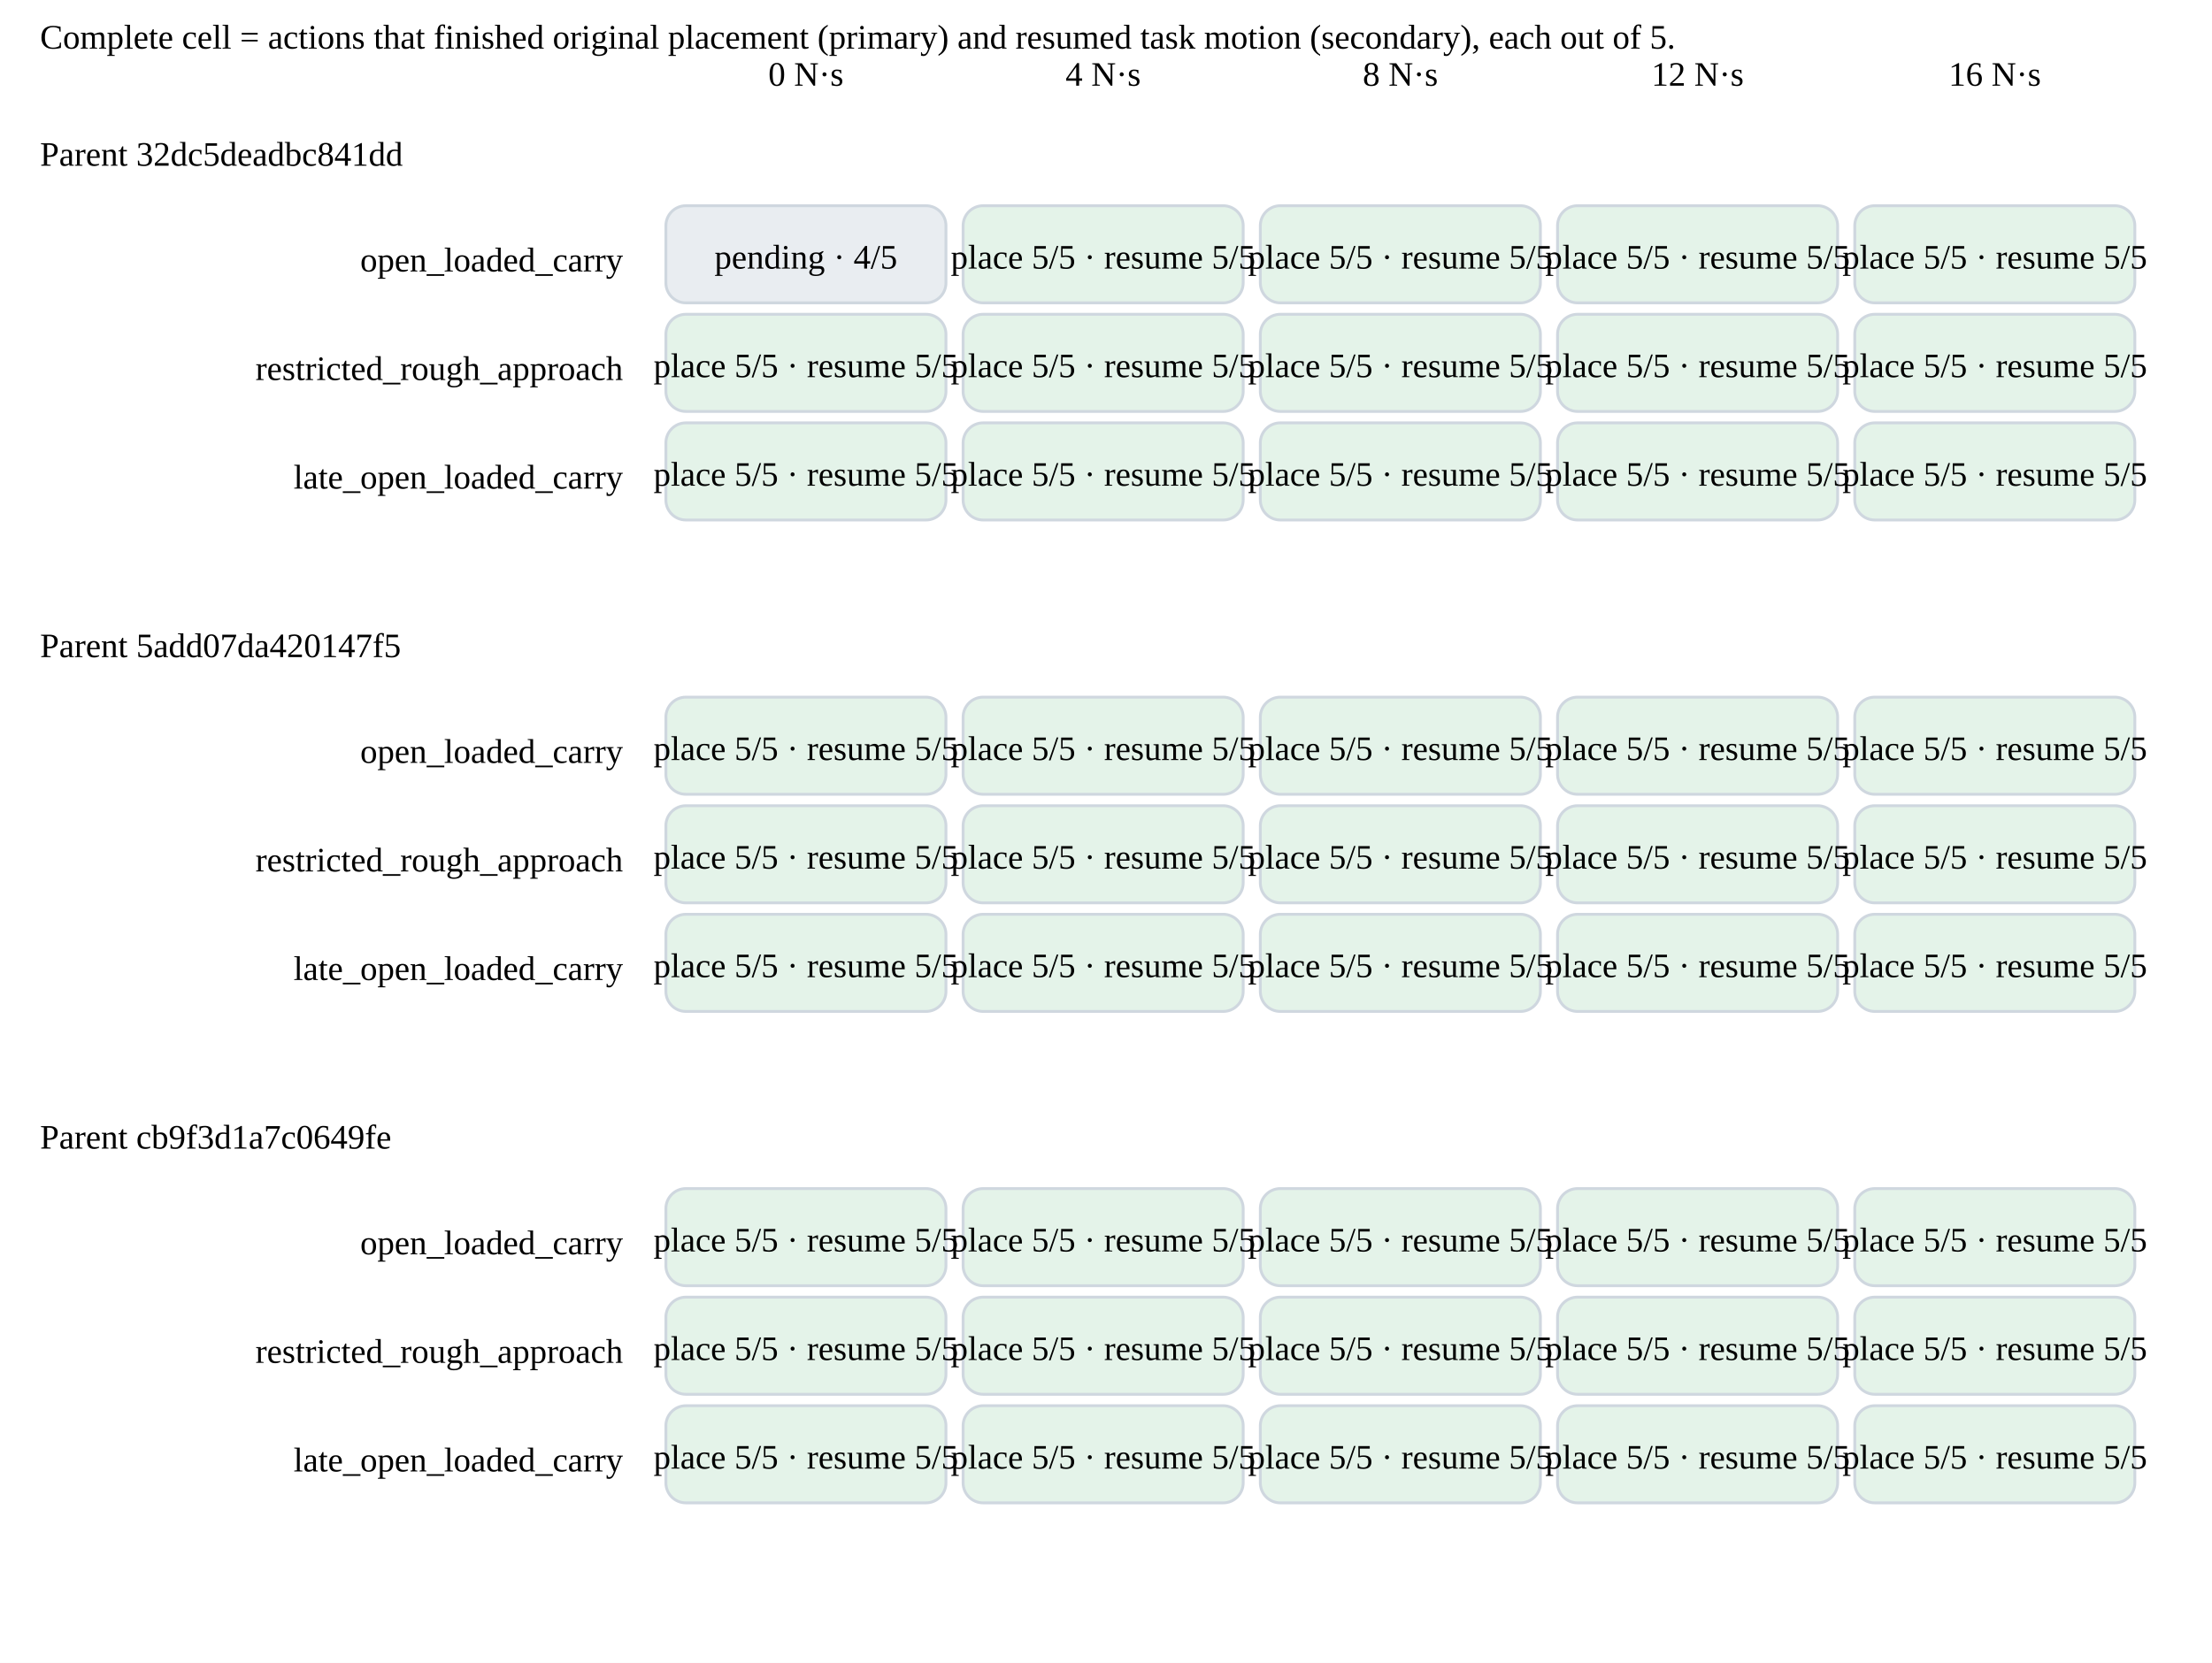
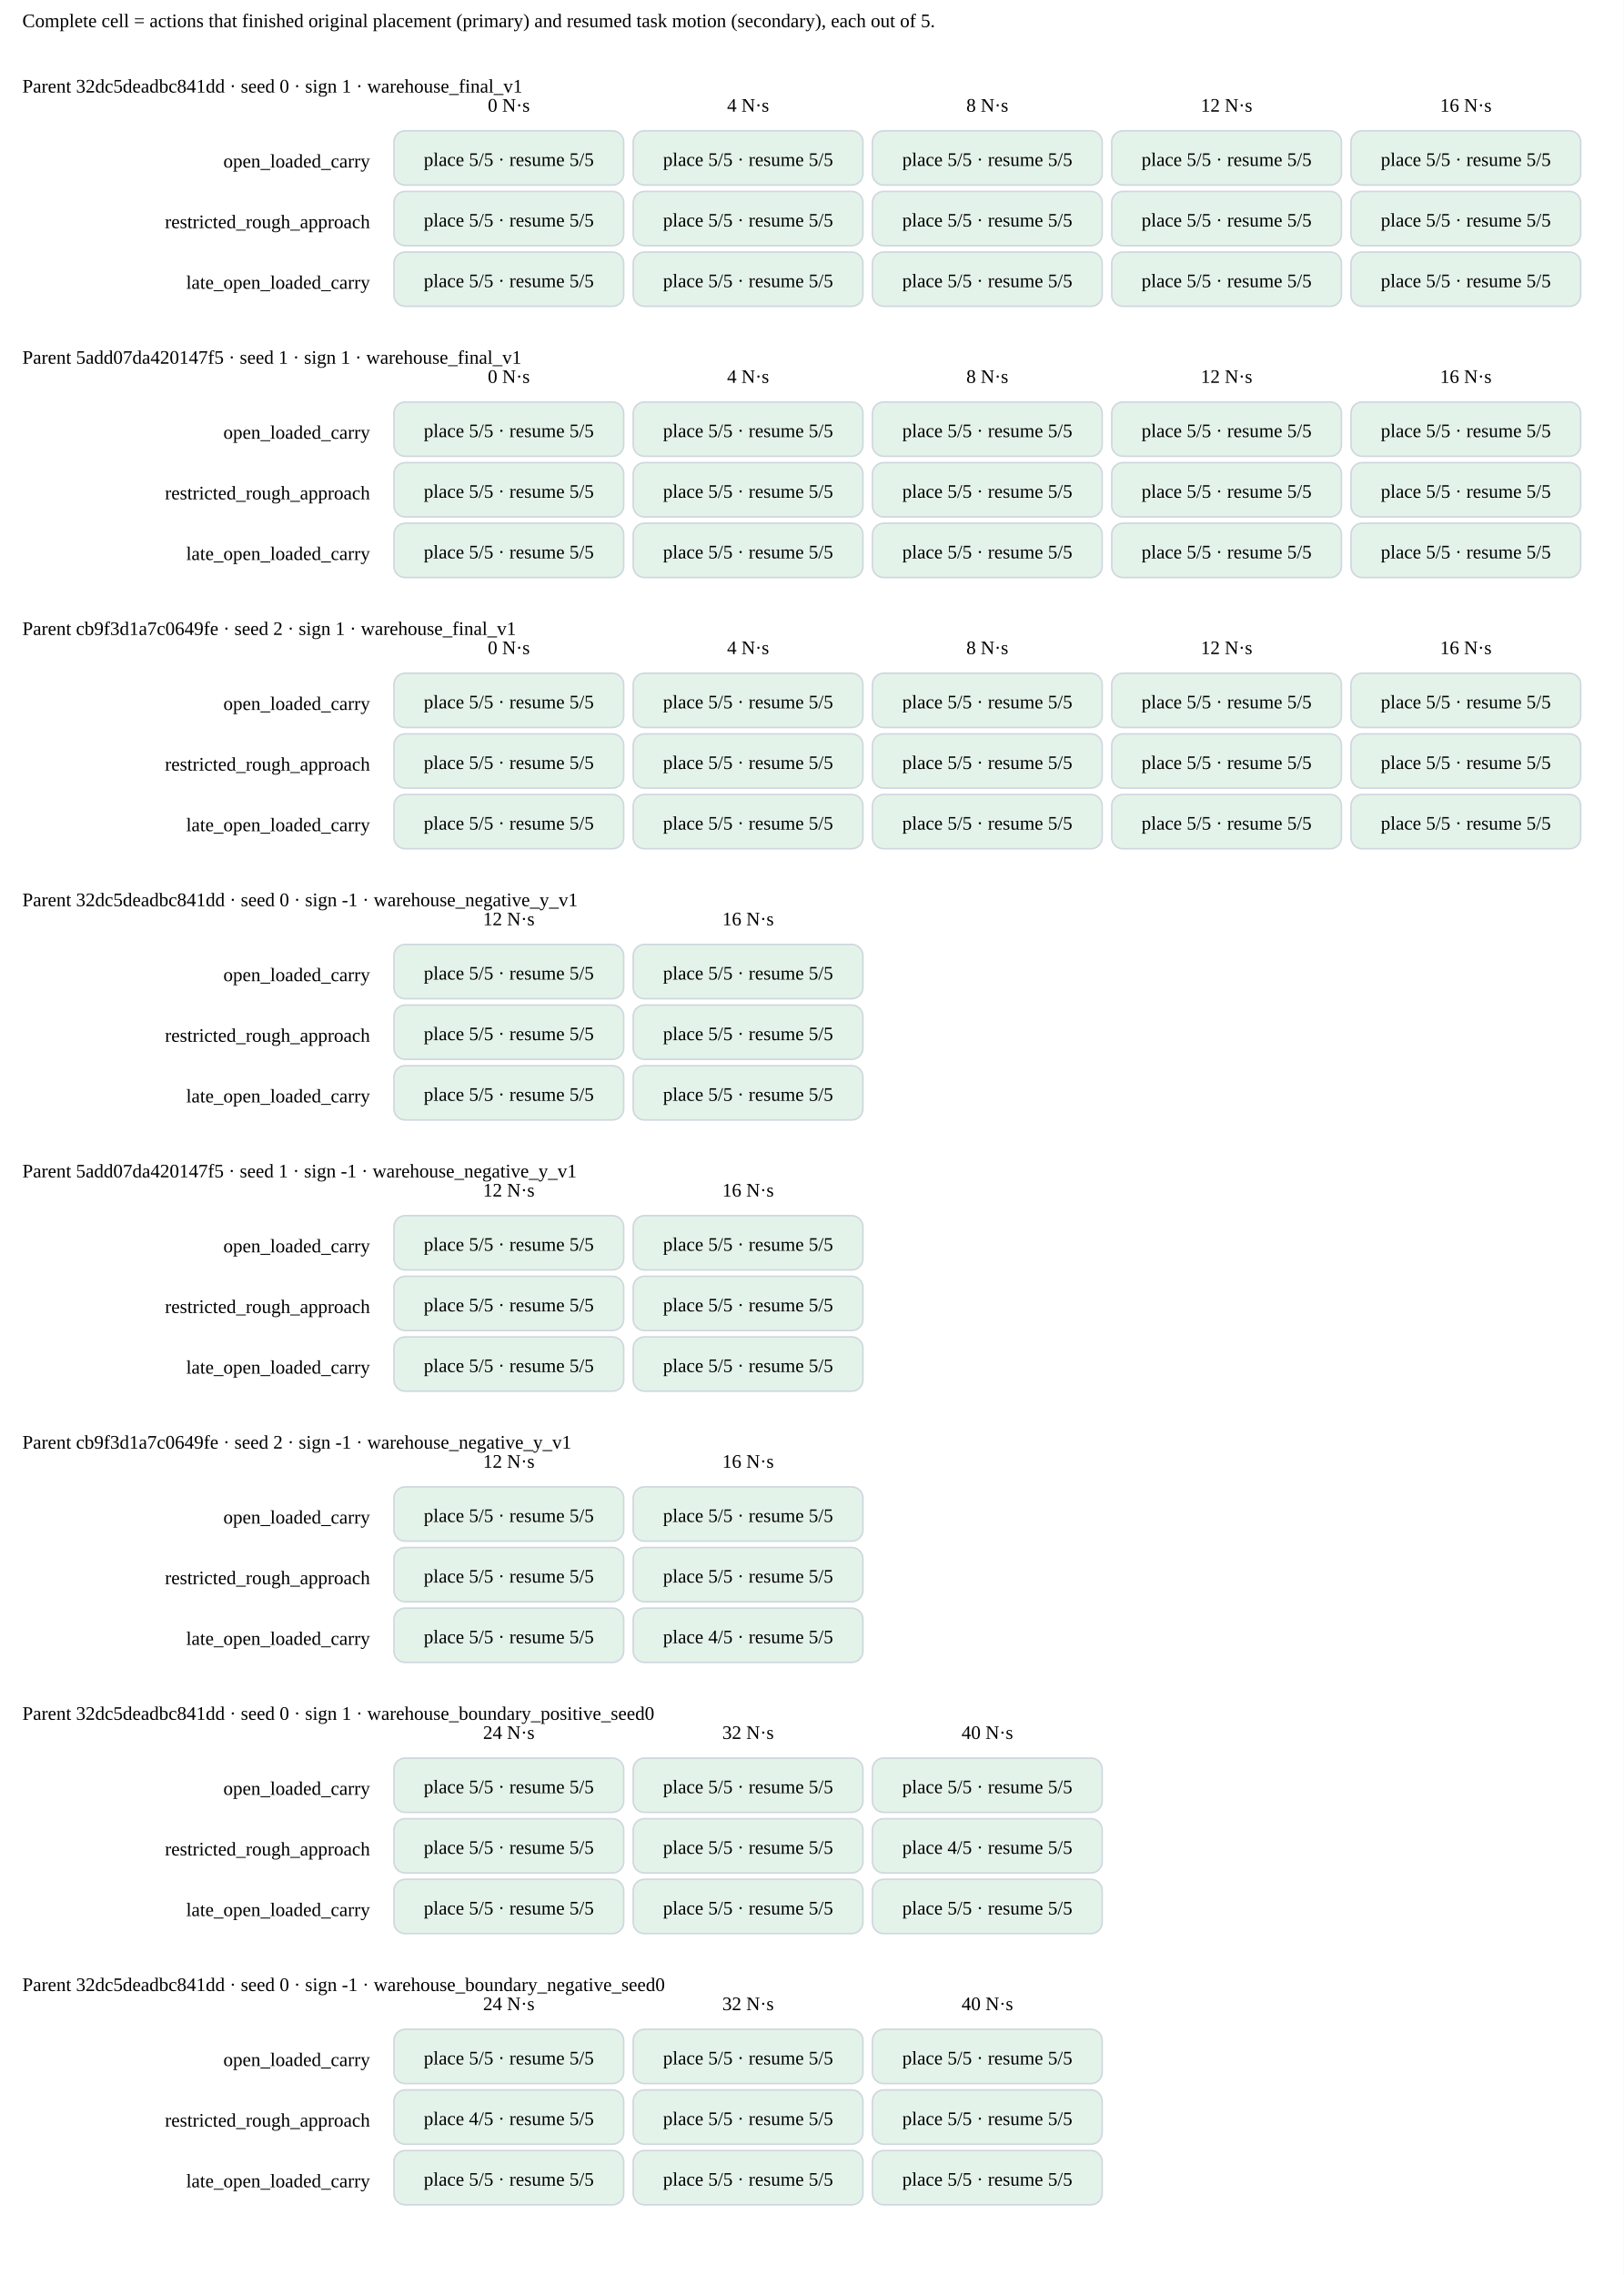
- <svg viewBox="0 0 774 582" role="img" aria-label="Original placement completion option counts by checkpoint state, impulse and parent">
+ <svg viewBox="0 0 1018 1426" role="img" aria-label="Original placement completion option counts by checkpoint state, impulse and parent">
  <rect width="100%" height="100%" fill="#fff" />
-   <text x="282.0" y="30" text-anchor="middle" class="heat-head">0 N·s</text>
-   <text x="386.0" y="30" text-anchor="middle" class="heat-head">4 N·s</text>
-   <text x="490.0" y="30" text-anchor="middle" class="heat-head">8 N·s</text>
-   <text x="594.0" y="30" text-anchor="middle" class="heat-head">12 N·s</text>
-   <text x="698.0" y="30" text-anchor="middle" class="heat-head">16 N·s</text>
-   <text x="14" y="58" class="heat-parent">Parent 32dc5deadbc841dd</text>
-   <text x="218" y="95" text-anchor="end" class="heat-state">open_loaded_carry</text>
-   <rect x="233" y="72" width="98" height="34" rx="7" fill="#e9edf1" stroke="#cfd7df" />
-   <text x="282.0" y="94" text-anchor="middle" class="heat-value">pending · 4/5</text>
-   <rect x="337" y="72" width="98" height="34" rx="7" fill="#e4f3e9" stroke="#cfd7df" />
-   <text x="386.0" y="94" text-anchor="middle" class="heat-value">place 5/5 · resume 5/5</text>
-   <rect x="441" y="72" width="98" height="34" rx="7" fill="#e4f3e9" stroke="#cfd7df" />
-   <text x="490.0" y="94" text-anchor="middle" class="heat-value">place 5/5 · resume 5/5</text>
-   <rect x="545" y="72" width="98" height="34" rx="7" fill="#e4f3e9" stroke="#cfd7df" />
-   <text x="594.0" y="94" text-anchor="middle" class="heat-value">place 5/5 · resume 5/5</text>
-   <rect x="649" y="72" width="98" height="34" rx="7" fill="#e4f3e9" stroke="#cfd7df" />
-   <text x="698.0" y="94" text-anchor="middle" class="heat-value">place 5/5 · resume 5/5</text>
-   <text x="218" y="133" text-anchor="end" class="heat-state">restricted_rough_approach</text>
-   <rect x="233" y="110" width="98" height="34" rx="7" fill="#e4f3e9" stroke="#cfd7df" />
-   <text x="282.0" y="132" text-anchor="middle" class="heat-value">place 5/5 · resume 5/5</text>
-   <rect x="337" y="110" width="98" height="34" rx="7" fill="#e4f3e9" stroke="#cfd7df" />
-   <text x="386.0" y="132" text-anchor="middle" class="heat-value">place 5/5 · resume 5/5</text>
-   <rect x="441" y="110" width="98" height="34" rx="7" fill="#e4f3e9" stroke="#cfd7df" />
-   <text x="490.0" y="132" text-anchor="middle" class="heat-value">place 5/5 · resume 5/5</text>
-   <rect x="545" y="110" width="98" height="34" rx="7" fill="#e4f3e9" stroke="#cfd7df" />
-   <text x="594.0" y="132" text-anchor="middle" class="heat-value">place 5/5 · resume 5/5</text>
-   <rect x="649" y="110" width="98" height="34" rx="7" fill="#e4f3e9" stroke="#cfd7df" />
-   <text x="698.0" y="132" text-anchor="middle" class="heat-value">place 5/5 · resume 5/5</text>
-   <text x="218" y="171" text-anchor="end" class="heat-state">late_open_loaded_carry</text>
-   <rect x="233" y="148" width="98" height="34" rx="7" fill="#e4f3e9" stroke="#cfd7df" />
-   <text x="282.0" y="170" text-anchor="middle" class="heat-value">place 5/5 · resume 5/5</text>
-   <rect x="337" y="148" width="98" height="34" rx="7" fill="#e4f3e9" stroke="#cfd7df" />
-   <text x="386.0" y="170" text-anchor="middle" class="heat-value">place 5/5 · resume 5/5</text>
-   <rect x="441" y="148" width="98" height="34" rx="7" fill="#e4f3e9" stroke="#cfd7df" />
-   <text x="490.0" y="170" text-anchor="middle" class="heat-value">place 5/5 · resume 5/5</text>
-   <rect x="545" y="148" width="98" height="34" rx="7" fill="#e4f3e9" stroke="#cfd7df" />
-   <text x="594.0" y="170" text-anchor="middle" class="heat-value">place 5/5 · resume 5/5</text>
-   <rect x="649" y="148" width="98" height="34" rx="7" fill="#e4f3e9" stroke="#cfd7df" />
-   <text x="698.0" y="170" text-anchor="middle" class="heat-value">place 5/5 · resume 5/5</text>
-   <text x="14" y="230" class="heat-parent">Parent 5add07da420147f5</text>
-   <text x="218" y="267" text-anchor="end" class="heat-state">open_loaded_carry</text>
-   <rect x="233" y="244" width="98" height="34" rx="7" fill="#e4f3e9" stroke="#cfd7df" />
-   <text x="282.0" y="266" text-anchor="middle" class="heat-value">place 5/5 · resume 5/5</text>
-   <rect x="337" y="244" width="98" height="34" rx="7" fill="#e4f3e9" stroke="#cfd7df" />
-   <text x="386.0" y="266" text-anchor="middle" class="heat-value">place 5/5 · resume 5/5</text>
-   <rect x="441" y="244" width="98" height="34" rx="7" fill="#e4f3e9" stroke="#cfd7df" />
-   <text x="490.0" y="266" text-anchor="middle" class="heat-value">place 5/5 · resume 5/5</text>
-   <rect x="545" y="244" width="98" height="34" rx="7" fill="#e4f3e9" stroke="#cfd7df" />
-   <text x="594.0" y="266" text-anchor="middle" class="heat-value">place 5/5 · resume 5/5</text>
-   <rect x="649" y="244" width="98" height="34" rx="7" fill="#e4f3e9" stroke="#cfd7df" />
-   <text x="698.0" y="266" text-anchor="middle" class="heat-value">place 5/5 · resume 5/5</text>
-   <text x="218" y="305" text-anchor="end" class="heat-state">restricted_rough_approach</text>
-   <rect x="233" y="282" width="98" height="34" rx="7" fill="#e4f3e9" stroke="#cfd7df" />
-   <text x="282.0" y="304" text-anchor="middle" class="heat-value">place 5/5 · resume 5/5</text>
-   <rect x="337" y="282" width="98" height="34" rx="7" fill="#e4f3e9" stroke="#cfd7df" />
-   <text x="386.0" y="304" text-anchor="middle" class="heat-value">place 5/5 · resume 5/5</text>
-   <rect x="441" y="282" width="98" height="34" rx="7" fill="#e4f3e9" stroke="#cfd7df" />
-   <text x="490.0" y="304" text-anchor="middle" class="heat-value">place 5/5 · resume 5/5</text>
-   <rect x="545" y="282" width="98" height="34" rx="7" fill="#e4f3e9" stroke="#cfd7df" />
-   <text x="594.0" y="304" text-anchor="middle" class="heat-value">place 5/5 · resume 5/5</text>
-   <rect x="649" y="282" width="98" height="34" rx="7" fill="#e4f3e9" stroke="#cfd7df" />
-   <text x="698.0" y="304" text-anchor="middle" class="heat-value">place 5/5 · resume 5/5</text>
-   <text x="218" y="343" text-anchor="end" class="heat-state">late_open_loaded_carry</text>
-   <rect x="233" y="320" width="98" height="34" rx="7" fill="#e4f3e9" stroke="#cfd7df" />
-   <text x="282.0" y="342" text-anchor="middle" class="heat-value">place 5/5 · resume 5/5</text>
-   <rect x="337" y="320" width="98" height="34" rx="7" fill="#e4f3e9" stroke="#cfd7df" />
-   <text x="386.0" y="342" text-anchor="middle" class="heat-value">place 5/5 · resume 5/5</text>
-   <rect x="441" y="320" width="98" height="34" rx="7" fill="#e4f3e9" stroke="#cfd7df" />
-   <text x="490.0" y="342" text-anchor="middle" class="heat-value">place 5/5 · resume 5/5</text>
-   <rect x="545" y="320" width="98" height="34" rx="7" fill="#e4f3e9" stroke="#cfd7df" />
-   <text x="594.0" y="342" text-anchor="middle" class="heat-value">place 5/5 · resume 5/5</text>
-   <rect x="649" y="320" width="98" height="34" rx="7" fill="#e4f3e9" stroke="#cfd7df" />
-   <text x="698.0" y="342" text-anchor="middle" class="heat-value">place 5/5 · resume 5/5</text>
-   <text x="14" y="402" class="heat-parent">Parent cb9f3d1a7c0649fe</text>
-   <text x="218" y="439" text-anchor="end" class="heat-state">open_loaded_carry</text>
-   <rect x="233" y="416" width="98" height="34" rx="7" fill="#e4f3e9" stroke="#cfd7df" />
-   <text x="282.0" y="438" text-anchor="middle" class="heat-value">place 5/5 · resume 5/5</text>
-   <rect x="337" y="416" width="98" height="34" rx="7" fill="#e4f3e9" stroke="#cfd7df" />
-   <text x="386.0" y="438" text-anchor="middle" class="heat-value">place 5/5 · resume 5/5</text>
-   <rect x="441" y="416" width="98" height="34" rx="7" fill="#e4f3e9" stroke="#cfd7df" />
-   <text x="490.0" y="438" text-anchor="middle" class="heat-value">place 5/5 · resume 5/5</text>
-   <rect x="545" y="416" width="98" height="34" rx="7" fill="#e4f3e9" stroke="#cfd7df" />
-   <text x="594.0" y="438" text-anchor="middle" class="heat-value">place 5/5 · resume 5/5</text>
-   <rect x="649" y="416" width="98" height="34" rx="7" fill="#e4f3e9" stroke="#cfd7df" />
-   <text x="698.0" y="438" text-anchor="middle" class="heat-value">place 5/5 · resume 5/5</text>
-   <text x="218" y="477" text-anchor="end" class="heat-state">restricted_rough_approach</text>
-   <rect x="233" y="454" width="98" height="34" rx="7" fill="#e4f3e9" stroke="#cfd7df" />
-   <text x="282.0" y="476" text-anchor="middle" class="heat-value">place 5/5 · resume 5/5</text>
-   <rect x="337" y="454" width="98" height="34" rx="7" fill="#e4f3e9" stroke="#cfd7df" />
-   <text x="386.0" y="476" text-anchor="middle" class="heat-value">place 5/5 · resume 5/5</text>
-   <rect x="441" y="454" width="98" height="34" rx="7" fill="#e4f3e9" stroke="#cfd7df" />
-   <text x="490.0" y="476" text-anchor="middle" class="heat-value">place 5/5 · resume 5/5</text>
-   <rect x="545" y="454" width="98" height="34" rx="7" fill="#e4f3e9" stroke="#cfd7df" />
-   <text x="594.0" y="476" text-anchor="middle" class="heat-value">place 5/5 · resume 5/5</text>
-   <rect x="649" y="454" width="98" height="34" rx="7" fill="#e4f3e9" stroke="#cfd7df" />
-   <text x="698.0" y="476" text-anchor="middle" class="heat-value">place 5/5 · resume 5/5</text>
-   <text x="218" y="515" text-anchor="end" class="heat-state">late_open_loaded_carry</text>
-   <rect x="233" y="492" width="98" height="34" rx="7" fill="#e4f3e9" stroke="#cfd7df" />
-   <text x="282.0" y="514" text-anchor="middle" class="heat-value">place 5/5 · resume 5/5</text>
-   <rect x="337" y="492" width="98" height="34" rx="7" fill="#e4f3e9" stroke="#cfd7df" />
-   <text x="386.0" y="514" text-anchor="middle" class="heat-value">place 5/5 · resume 5/5</text>
-   <rect x="441" y="492" width="98" height="34" rx="7" fill="#e4f3e9" stroke="#cfd7df" />
-   <text x="490.0" y="514" text-anchor="middle" class="heat-value">place 5/5 · resume 5/5</text>
-   <rect x="545" y="492" width="98" height="34" rx="7" fill="#e4f3e9" stroke="#cfd7df" />
-   <text x="594.0" y="514" text-anchor="middle" class="heat-value">place 5/5 · resume 5/5</text>
-   <rect x="649" y="492" width="98" height="34" rx="7" fill="#e4f3e9" stroke="#cfd7df" />
-   <text x="698.0" y="514" text-anchor="middle" class="heat-value">place 5/5 · resume 5/5</text>
+   <text x="14" y="58" class="heat-parent">Parent 32dc5deadbc841dd · seed 0 · sign 1 · warehouse_final_v1</text>
+   <text x="319.0" y="70" text-anchor="middle" class="heat-head">0 N·s</text>
+   <text x="469.0" y="70" text-anchor="middle" class="heat-head">4 N·s</text>
+   <text x="619.0" y="70" text-anchor="middle" class="heat-head">8 N·s</text>
+   <text x="769.0" y="70" text-anchor="middle" class="heat-head">12 N·s</text>
+   <text x="919.0" y="70" text-anchor="middle" class="heat-head">16 N·s</text>
+   <text x="232" y="105" text-anchor="end" class="heat-state">open_loaded_carry</text>
+   <rect x="247" y="82" width="144" height="34" rx="7" fill="#e4f3e9" stroke="#cfd7df" />
+   <text x="319.0" y="104" text-anchor="middle" class="heat-value">place 5/5 · resume 5/5</text>
+   <rect x="397" y="82" width="144" height="34" rx="7" fill="#e4f3e9" stroke="#cfd7df" />
+   <text x="469.0" y="104" text-anchor="middle" class="heat-value">place 5/5 · resume 5/5</text>
+   <rect x="547" y="82" width="144" height="34" rx="7" fill="#e4f3e9" stroke="#cfd7df" />
+   <text x="619.0" y="104" text-anchor="middle" class="heat-value">place 5/5 · resume 5/5</text>
+   <rect x="697" y="82" width="144" height="34" rx="7" fill="#e4f3e9" stroke="#cfd7df" />
+   <text x="769.0" y="104" text-anchor="middle" class="heat-value">place 5/5 · resume 5/5</text>
+   <rect x="847" y="82" width="144" height="34" rx="7" fill="#e4f3e9" stroke="#cfd7df" />
+   <text x="919.0" y="104" text-anchor="middle" class="heat-value">place 5/5 · resume 5/5</text>
+   <text x="232" y="143" text-anchor="end" class="heat-state">restricted_rough_approach</text>
+   <rect x="247" y="120" width="144" height="34" rx="7" fill="#e4f3e9" stroke="#cfd7df" />
+   <text x="319.0" y="142" text-anchor="middle" class="heat-value">place 5/5 · resume 5/5</text>
+   <rect x="397" y="120" width="144" height="34" rx="7" fill="#e4f3e9" stroke="#cfd7df" />
+   <text x="469.0" y="142" text-anchor="middle" class="heat-value">place 5/5 · resume 5/5</text>
+   <rect x="547" y="120" width="144" height="34" rx="7" fill="#e4f3e9" stroke="#cfd7df" />
+   <text x="619.0" y="142" text-anchor="middle" class="heat-value">place 5/5 · resume 5/5</text>
+   <rect x="697" y="120" width="144" height="34" rx="7" fill="#e4f3e9" stroke="#cfd7df" />
+   <text x="769.0" y="142" text-anchor="middle" class="heat-value">place 5/5 · resume 5/5</text>
+   <rect x="847" y="120" width="144" height="34" rx="7" fill="#e4f3e9" stroke="#cfd7df" />
+   <text x="919.0" y="142" text-anchor="middle" class="heat-value">place 5/5 · resume 5/5</text>
+   <text x="232" y="181" text-anchor="end" class="heat-state">late_open_loaded_carry</text>
+   <rect x="247" y="158" width="144" height="34" rx="7" fill="#e4f3e9" stroke="#cfd7df" />
+   <text x="319.0" y="180" text-anchor="middle" class="heat-value">place 5/5 · resume 5/5</text>
+   <rect x="397" y="158" width="144" height="34" rx="7" fill="#e4f3e9" stroke="#cfd7df" />
+   <text x="469.0" y="180" text-anchor="middle" class="heat-value">place 5/5 · resume 5/5</text>
+   <rect x="547" y="158" width="144" height="34" rx="7" fill="#e4f3e9" stroke="#cfd7df" />
+   <text x="619.0" y="180" text-anchor="middle" class="heat-value">place 5/5 · resume 5/5</text>
+   <rect x="697" y="158" width="144" height="34" rx="7" fill="#e4f3e9" stroke="#cfd7df" />
+   <text x="769.0" y="180" text-anchor="middle" class="heat-value">place 5/5 · resume 5/5</text>
+   <rect x="847" y="158" width="144" height="34" rx="7" fill="#e4f3e9" stroke="#cfd7df" />
+   <text x="919.0" y="180" text-anchor="middle" class="heat-value">place 5/5 · resume 5/5</text>
+   <text x="14" y="228" class="heat-parent">Parent 5add07da420147f5 · seed 1 · sign 1 · warehouse_final_v1</text>
+   <text x="319.0" y="240" text-anchor="middle" class="heat-head">0 N·s</text>
+   <text x="469.0" y="240" text-anchor="middle" class="heat-head">4 N·s</text>
+   <text x="619.0" y="240" text-anchor="middle" class="heat-head">8 N·s</text>
+   <text x="769.0" y="240" text-anchor="middle" class="heat-head">12 N·s</text>
+   <text x="919.0" y="240" text-anchor="middle" class="heat-head">16 N·s</text>
+   <text x="232" y="275" text-anchor="end" class="heat-state">open_loaded_carry</text>
+   <rect x="247" y="252" width="144" height="34" rx="7" fill="#e4f3e9" stroke="#cfd7df" />
+   <text x="319.0" y="274" text-anchor="middle" class="heat-value">place 5/5 · resume 5/5</text>
+   <rect x="397" y="252" width="144" height="34" rx="7" fill="#e4f3e9" stroke="#cfd7df" />
+   <text x="469.0" y="274" text-anchor="middle" class="heat-value">place 5/5 · resume 5/5</text>
+   <rect x="547" y="252" width="144" height="34" rx="7" fill="#e4f3e9" stroke="#cfd7df" />
+   <text x="619.0" y="274" text-anchor="middle" class="heat-value">place 5/5 · resume 5/5</text>
+   <rect x="697" y="252" width="144" height="34" rx="7" fill="#e4f3e9" stroke="#cfd7df" />
+   <text x="769.0" y="274" text-anchor="middle" class="heat-value">place 5/5 · resume 5/5</text>
+   <rect x="847" y="252" width="144" height="34" rx="7" fill="#e4f3e9" stroke="#cfd7df" />
+   <text x="919.0" y="274" text-anchor="middle" class="heat-value">place 5/5 · resume 5/5</text>
+   <text x="232" y="313" text-anchor="end" class="heat-state">restricted_rough_approach</text>
+   <rect x="247" y="290" width="144" height="34" rx="7" fill="#e4f3e9" stroke="#cfd7df" />
+   <text x="319.0" y="312" text-anchor="middle" class="heat-value">place 5/5 · resume 5/5</text>
+   <rect x="397" y="290" width="144" height="34" rx="7" fill="#e4f3e9" stroke="#cfd7df" />
+   <text x="469.0" y="312" text-anchor="middle" class="heat-value">place 5/5 · resume 5/5</text>
+   <rect x="547" y="290" width="144" height="34" rx="7" fill="#e4f3e9" stroke="#cfd7df" />
+   <text x="619.0" y="312" text-anchor="middle" class="heat-value">place 5/5 · resume 5/5</text>
+   <rect x="697" y="290" width="144" height="34" rx="7" fill="#e4f3e9" stroke="#cfd7df" />
+   <text x="769.0" y="312" text-anchor="middle" class="heat-value">place 5/5 · resume 5/5</text>
+   <rect x="847" y="290" width="144" height="34" rx="7" fill="#e4f3e9" stroke="#cfd7df" />
+   <text x="919.0" y="312" text-anchor="middle" class="heat-value">place 5/5 · resume 5/5</text>
+   <text x="232" y="351" text-anchor="end" class="heat-state">late_open_loaded_carry</text>
+   <rect x="247" y="328" width="144" height="34" rx="7" fill="#e4f3e9" stroke="#cfd7df" />
+   <text x="319.0" y="350" text-anchor="middle" class="heat-value">place 5/5 · resume 5/5</text>
+   <rect x="397" y="328" width="144" height="34" rx="7" fill="#e4f3e9" stroke="#cfd7df" />
+   <text x="469.0" y="350" text-anchor="middle" class="heat-value">place 5/5 · resume 5/5</text>
+   <rect x="547" y="328" width="144" height="34" rx="7" fill="#e4f3e9" stroke="#cfd7df" />
+   <text x="619.0" y="350" text-anchor="middle" class="heat-value">place 5/5 · resume 5/5</text>
+   <rect x="697" y="328" width="144" height="34" rx="7" fill="#e4f3e9" stroke="#cfd7df" />
+   <text x="769.0" y="350" text-anchor="middle" class="heat-value">place 5/5 · resume 5/5</text>
+   <rect x="847" y="328" width="144" height="34" rx="7" fill="#e4f3e9" stroke="#cfd7df" />
+   <text x="919.0" y="350" text-anchor="middle" class="heat-value">place 5/5 · resume 5/5</text>
+   <text x="14" y="398" class="heat-parent">Parent cb9f3d1a7c0649fe · seed 2 · sign 1 · warehouse_final_v1</text>
+   <text x="319.0" y="410" text-anchor="middle" class="heat-head">0 N·s</text>
+   <text x="469.0" y="410" text-anchor="middle" class="heat-head">4 N·s</text>
+   <text x="619.0" y="410" text-anchor="middle" class="heat-head">8 N·s</text>
+   <text x="769.0" y="410" text-anchor="middle" class="heat-head">12 N·s</text>
+   <text x="919.0" y="410" text-anchor="middle" class="heat-head">16 N·s</text>
+   <text x="232" y="445" text-anchor="end" class="heat-state">open_loaded_carry</text>
+   <rect x="247" y="422" width="144" height="34" rx="7" fill="#e4f3e9" stroke="#cfd7df" />
+   <text x="319.0" y="444" text-anchor="middle" class="heat-value">place 5/5 · resume 5/5</text>
+   <rect x="397" y="422" width="144" height="34" rx="7" fill="#e4f3e9" stroke="#cfd7df" />
+   <text x="469.0" y="444" text-anchor="middle" class="heat-value">place 5/5 · resume 5/5</text>
+   <rect x="547" y="422" width="144" height="34" rx="7" fill="#e4f3e9" stroke="#cfd7df" />
+   <text x="619.0" y="444" text-anchor="middle" class="heat-value">place 5/5 · resume 5/5</text>
+   <rect x="697" y="422" width="144" height="34" rx="7" fill="#e4f3e9" stroke="#cfd7df" />
+   <text x="769.0" y="444" text-anchor="middle" class="heat-value">place 5/5 · resume 5/5</text>
+   <rect x="847" y="422" width="144" height="34" rx="7" fill="#e4f3e9" stroke="#cfd7df" />
+   <text x="919.0" y="444" text-anchor="middle" class="heat-value">place 5/5 · resume 5/5</text>
+   <text x="232" y="483" text-anchor="end" class="heat-state">restricted_rough_approach</text>
+   <rect x="247" y="460" width="144" height="34" rx="7" fill="#e4f3e9" stroke="#cfd7df" />
+   <text x="319.0" y="482" text-anchor="middle" class="heat-value">place 5/5 · resume 5/5</text>
+   <rect x="397" y="460" width="144" height="34" rx="7" fill="#e4f3e9" stroke="#cfd7df" />
+   <text x="469.0" y="482" text-anchor="middle" class="heat-value">place 5/5 · resume 5/5</text>
+   <rect x="547" y="460" width="144" height="34" rx="7" fill="#e4f3e9" stroke="#cfd7df" />
+   <text x="619.0" y="482" text-anchor="middle" class="heat-value">place 5/5 · resume 5/5</text>
+   <rect x="697" y="460" width="144" height="34" rx="7" fill="#e4f3e9" stroke="#cfd7df" />
+   <text x="769.0" y="482" text-anchor="middle" class="heat-value">place 5/5 · resume 5/5</text>
+   <rect x="847" y="460" width="144" height="34" rx="7" fill="#e4f3e9" stroke="#cfd7df" />
+   <text x="919.0" y="482" text-anchor="middle" class="heat-value">place 5/5 · resume 5/5</text>
+   <text x="232" y="521" text-anchor="end" class="heat-state">late_open_loaded_carry</text>
+   <rect x="247" y="498" width="144" height="34" rx="7" fill="#e4f3e9" stroke="#cfd7df" />
+   <text x="319.0" y="520" text-anchor="middle" class="heat-value">place 5/5 · resume 5/5</text>
+   <rect x="397" y="498" width="144" height="34" rx="7" fill="#e4f3e9" stroke="#cfd7df" />
+   <text x="469.0" y="520" text-anchor="middle" class="heat-value">place 5/5 · resume 5/5</text>
+   <rect x="547" y="498" width="144" height="34" rx="7" fill="#e4f3e9" stroke="#cfd7df" />
+   <text x="619.0" y="520" text-anchor="middle" class="heat-value">place 5/5 · resume 5/5</text>
+   <rect x="697" y="498" width="144" height="34" rx="7" fill="#e4f3e9" stroke="#cfd7df" />
+   <text x="769.0" y="520" text-anchor="middle" class="heat-value">place 5/5 · resume 5/5</text>
+   <rect x="847" y="498" width="144" height="34" rx="7" fill="#e4f3e9" stroke="#cfd7df" />
+   <text x="919.0" y="520" text-anchor="middle" class="heat-value">place 5/5 · resume 5/5</text>
+   <text x="14" y="568" class="heat-parent">Parent 32dc5deadbc841dd · seed 0 · sign -1 · warehouse_negative_y_v1</text>
+   <text x="319.0" y="580" text-anchor="middle" class="heat-head">12 N·s</text>
+   <text x="469.0" y="580" text-anchor="middle" class="heat-head">16 N·s</text>
+   <text x="232" y="615" text-anchor="end" class="heat-state">open_loaded_carry</text>
+   <rect x="247" y="592" width="144" height="34" rx="7" fill="#e4f3e9" stroke="#cfd7df" />
+   <text x="319.0" y="614" text-anchor="middle" class="heat-value">place 5/5 · resume 5/5</text>
+   <rect x="397" y="592" width="144" height="34" rx="7" fill="#e4f3e9" stroke="#cfd7df" />
+   <text x="469.0" y="614" text-anchor="middle" class="heat-value">place 5/5 · resume 5/5</text>
+   <text x="232" y="653" text-anchor="end" class="heat-state">restricted_rough_approach</text>
+   <rect x="247" y="630" width="144" height="34" rx="7" fill="#e4f3e9" stroke="#cfd7df" />
+   <text x="319.0" y="652" text-anchor="middle" class="heat-value">place 5/5 · resume 5/5</text>
+   <rect x="397" y="630" width="144" height="34" rx="7" fill="#e4f3e9" stroke="#cfd7df" />
+   <text x="469.0" y="652" text-anchor="middle" class="heat-value">place 5/5 · resume 5/5</text>
+   <text x="232" y="691" text-anchor="end" class="heat-state">late_open_loaded_carry</text>
+   <rect x="247" y="668" width="144" height="34" rx="7" fill="#e4f3e9" stroke="#cfd7df" />
+   <text x="319.0" y="690" text-anchor="middle" class="heat-value">place 5/5 · resume 5/5</text>
+   <rect x="397" y="668" width="144" height="34" rx="7" fill="#e4f3e9" stroke="#cfd7df" />
+   <text x="469.0" y="690" text-anchor="middle" class="heat-value">place 5/5 · resume 5/5</text>
+   <text x="14" y="738" class="heat-parent">Parent 5add07da420147f5 · seed 1 · sign -1 · warehouse_negative_y_v1</text>
+   <text x="319.0" y="750" text-anchor="middle" class="heat-head">12 N·s</text>
+   <text x="469.0" y="750" text-anchor="middle" class="heat-head">16 N·s</text>
+   <text x="232" y="785" text-anchor="end" class="heat-state">open_loaded_carry</text>
+   <rect x="247" y="762" width="144" height="34" rx="7" fill="#e4f3e9" stroke="#cfd7df" />
+   <text x="319.0" y="784" text-anchor="middle" class="heat-value">place 5/5 · resume 5/5</text>
+   <rect x="397" y="762" width="144" height="34" rx="7" fill="#e4f3e9" stroke="#cfd7df" />
+   <text x="469.0" y="784" text-anchor="middle" class="heat-value">place 5/5 · resume 5/5</text>
+   <text x="232" y="823" text-anchor="end" class="heat-state">restricted_rough_approach</text>
+   <rect x="247" y="800" width="144" height="34" rx="7" fill="#e4f3e9" stroke="#cfd7df" />
+   <text x="319.0" y="822" text-anchor="middle" class="heat-value">place 5/5 · resume 5/5</text>
+   <rect x="397" y="800" width="144" height="34" rx="7" fill="#e4f3e9" stroke="#cfd7df" />
+   <text x="469.0" y="822" text-anchor="middle" class="heat-value">place 5/5 · resume 5/5</text>
+   <text x="232" y="861" text-anchor="end" class="heat-state">late_open_loaded_carry</text>
+   <rect x="247" y="838" width="144" height="34" rx="7" fill="#e4f3e9" stroke="#cfd7df" />
+   <text x="319.0" y="860" text-anchor="middle" class="heat-value">place 5/5 · resume 5/5</text>
+   <rect x="397" y="838" width="144" height="34" rx="7" fill="#e4f3e9" stroke="#cfd7df" />
+   <text x="469.0" y="860" text-anchor="middle" class="heat-value">place 5/5 · resume 5/5</text>
+   <text x="14" y="908" class="heat-parent">Parent cb9f3d1a7c0649fe · seed 2 · sign -1 · warehouse_negative_y_v1</text>
+   <text x="319.0" y="920" text-anchor="middle" class="heat-head">12 N·s</text>
+   <text x="469.0" y="920" text-anchor="middle" class="heat-head">16 N·s</text>
+   <text x="232" y="955" text-anchor="end" class="heat-state">open_loaded_carry</text>
+   <rect x="247" y="932" width="144" height="34" rx="7" fill="#e4f3e9" stroke="#cfd7df" />
+   <text x="319.0" y="954" text-anchor="middle" class="heat-value">place 5/5 · resume 5/5</text>
+   <rect x="397" y="932" width="144" height="34" rx="7" fill="#e4f3e9" stroke="#cfd7df" />
+   <text x="469.0" y="954" text-anchor="middle" class="heat-value">place 5/5 · resume 5/5</text>
+   <text x="232" y="993" text-anchor="end" class="heat-state">restricted_rough_approach</text>
+   <rect x="247" y="970" width="144" height="34" rx="7" fill="#e4f3e9" stroke="#cfd7df" />
+   <text x="319.0" y="992" text-anchor="middle" class="heat-value">place 5/5 · resume 5/5</text>
+   <rect x="397" y="970" width="144" height="34" rx="7" fill="#e4f3e9" stroke="#cfd7df" />
+   <text x="469.0" y="992" text-anchor="middle" class="heat-value">place 5/5 · resume 5/5</text>
+   <text x="232" y="1031" text-anchor="end" class="heat-state">late_open_loaded_carry</text>
+   <rect x="247" y="1008" width="144" height="34" rx="7" fill="#e4f3e9" stroke="#cfd7df" />
+   <text x="319.0" y="1030" text-anchor="middle" class="heat-value">place 5/5 · resume 5/5</text>
+   <rect x="397" y="1008" width="144" height="34" rx="7" fill="#e4f3e9" stroke="#cfd7df" />
+   <text x="469.0" y="1030" text-anchor="middle" class="heat-value">place 4/5 · resume 5/5</text>
+   <text x="14" y="1078" class="heat-parent">Parent 32dc5deadbc841dd · seed 0 · sign 1 · warehouse_boundary_positive_seed0</text>
+   <text x="319.0" y="1090" text-anchor="middle" class="heat-head">24 N·s</text>
+   <text x="469.0" y="1090" text-anchor="middle" class="heat-head">32 N·s</text>
+   <text x="619.0" y="1090" text-anchor="middle" class="heat-head">40 N·s</text>
+   <text x="232" y="1125" text-anchor="end" class="heat-state">open_loaded_carry</text>
+   <rect x="247" y="1102" width="144" height="34" rx="7" fill="#e4f3e9" stroke="#cfd7df" />
+   <text x="319.0" y="1124" text-anchor="middle" class="heat-value">place 5/5 · resume 5/5</text>
+   <rect x="397" y="1102" width="144" height="34" rx="7" fill="#e4f3e9" stroke="#cfd7df" />
+   <text x="469.0" y="1124" text-anchor="middle" class="heat-value">place 5/5 · resume 5/5</text>
+   <rect x="547" y="1102" width="144" height="34" rx="7" fill="#e4f3e9" stroke="#cfd7df" />
+   <text x="619.0" y="1124" text-anchor="middle" class="heat-value">place 5/5 · resume 5/5</text>
+   <text x="232" y="1163" text-anchor="end" class="heat-state">restricted_rough_approach</text>
+   <rect x="247" y="1140" width="144" height="34" rx="7" fill="#e4f3e9" stroke="#cfd7df" />
+   <text x="319.0" y="1162" text-anchor="middle" class="heat-value">place 5/5 · resume 5/5</text>
+   <rect x="397" y="1140" width="144" height="34" rx="7" fill="#e4f3e9" stroke="#cfd7df" />
+   <text x="469.0" y="1162" text-anchor="middle" class="heat-value">place 5/5 · resume 5/5</text>
+   <rect x="547" y="1140" width="144" height="34" rx="7" fill="#e4f3e9" stroke="#cfd7df" />
+   <text x="619.0" y="1162" text-anchor="middle" class="heat-value">place 4/5 · resume 5/5</text>
+   <text x="232" y="1201" text-anchor="end" class="heat-state">late_open_loaded_carry</text>
+   <rect x="247" y="1178" width="144" height="34" rx="7" fill="#e4f3e9" stroke="#cfd7df" />
+   <text x="319.0" y="1200" text-anchor="middle" class="heat-value">place 5/5 · resume 5/5</text>
+   <rect x="397" y="1178" width="144" height="34" rx="7" fill="#e4f3e9" stroke="#cfd7df" />
+   <text x="469.0" y="1200" text-anchor="middle" class="heat-value">place 5/5 · resume 5/5</text>
+   <rect x="547" y="1178" width="144" height="34" rx="7" fill="#e4f3e9" stroke="#cfd7df" />
+   <text x="619.0" y="1200" text-anchor="middle" class="heat-value">place 5/5 · resume 5/5</text>
+   <text x="14" y="1248" class="heat-parent">Parent 32dc5deadbc841dd · seed 0 · sign -1 · warehouse_boundary_negative_seed0</text>
+   <text x="319.0" y="1260" text-anchor="middle" class="heat-head">24 N·s</text>
+   <text x="469.0" y="1260" text-anchor="middle" class="heat-head">32 N·s</text>
+   <text x="619.0" y="1260" text-anchor="middle" class="heat-head">40 N·s</text>
+   <text x="232" y="1295" text-anchor="end" class="heat-state">open_loaded_carry</text>
+   <rect x="247" y="1272" width="144" height="34" rx="7" fill="#e4f3e9" stroke="#cfd7df" />
+   <text x="319.0" y="1294" text-anchor="middle" class="heat-value">place 5/5 · resume 5/5</text>
+   <rect x="397" y="1272" width="144" height="34" rx="7" fill="#e4f3e9" stroke="#cfd7df" />
+   <text x="469.0" y="1294" text-anchor="middle" class="heat-value">place 5/5 · resume 5/5</text>
+   <rect x="547" y="1272" width="144" height="34" rx="7" fill="#e4f3e9" stroke="#cfd7df" />
+   <text x="619.0" y="1294" text-anchor="middle" class="heat-value">place 5/5 · resume 5/5</text>
+   <text x="232" y="1333" text-anchor="end" class="heat-state">restricted_rough_approach</text>
+   <rect x="247" y="1310" width="144" height="34" rx="7" fill="#e4f3e9" stroke="#cfd7df" />
+   <text x="319.0" y="1332" text-anchor="middle" class="heat-value">place 4/5 · resume 5/5</text>
+   <rect x="397" y="1310" width="144" height="34" rx="7" fill="#e4f3e9" stroke="#cfd7df" />
+   <text x="469.0" y="1332" text-anchor="middle" class="heat-value">place 5/5 · resume 5/5</text>
+   <rect x="547" y="1310" width="144" height="34" rx="7" fill="#e4f3e9" stroke="#cfd7df" />
+   <text x="619.0" y="1332" text-anchor="middle" class="heat-value">place 5/5 · resume 5/5</text>
+   <text x="232" y="1371" text-anchor="end" class="heat-state">late_open_loaded_carry</text>
+   <rect x="247" y="1348" width="144" height="34" rx="7" fill="#e4f3e9" stroke="#cfd7df" />
+   <text x="319.0" y="1370" text-anchor="middle" class="heat-value">place 5/5 · resume 5/5</text>
+   <rect x="397" y="1348" width="144" height="34" rx="7" fill="#e4f3e9" stroke="#cfd7df" />
+   <text x="469.0" y="1370" text-anchor="middle" class="heat-value">place 5/5 · resume 5/5</text>
+   <rect x="547" y="1348" width="144" height="34" rx="7" fill="#e4f3e9" stroke="#cfd7df" />
+   <text x="619.0" y="1370" text-anchor="middle" class="heat-value">place 5/5 · resume 5/5</text>
  <text x="14" y="17" class="heat-note">Complete cell = actions that finished original placement (primary) and resumed task motion (secondary), each out of 5.</text>
</svg>
